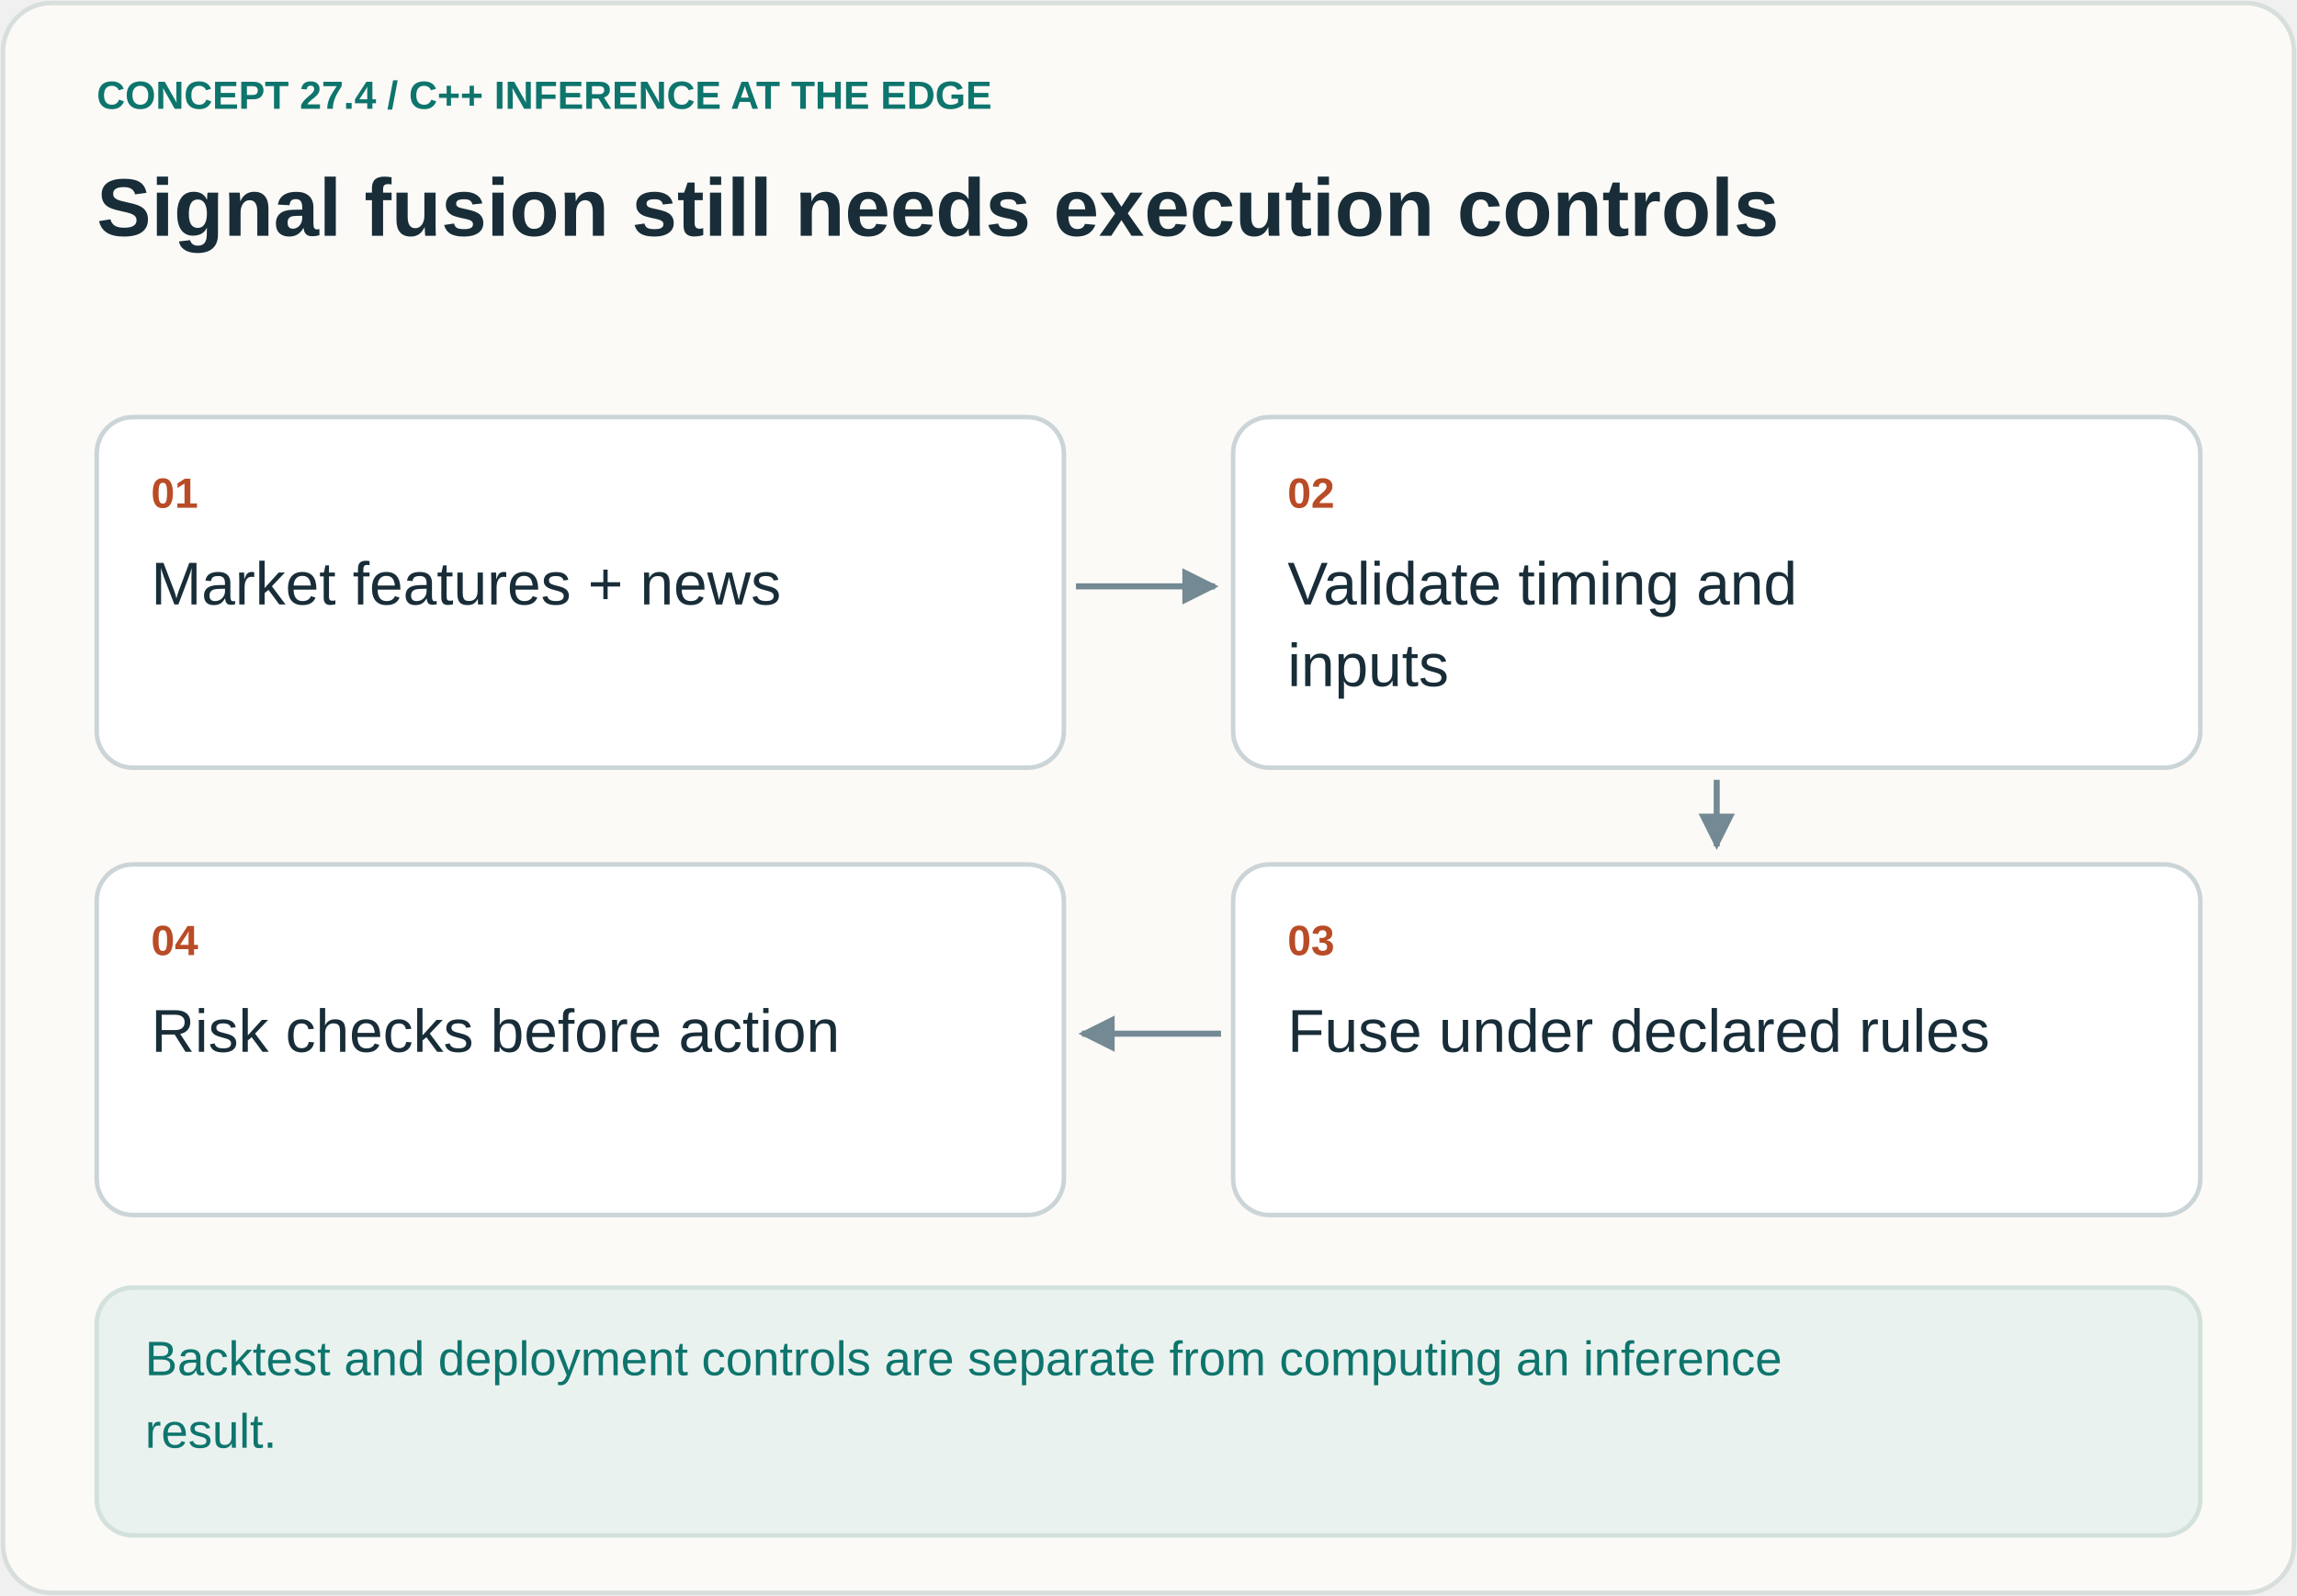
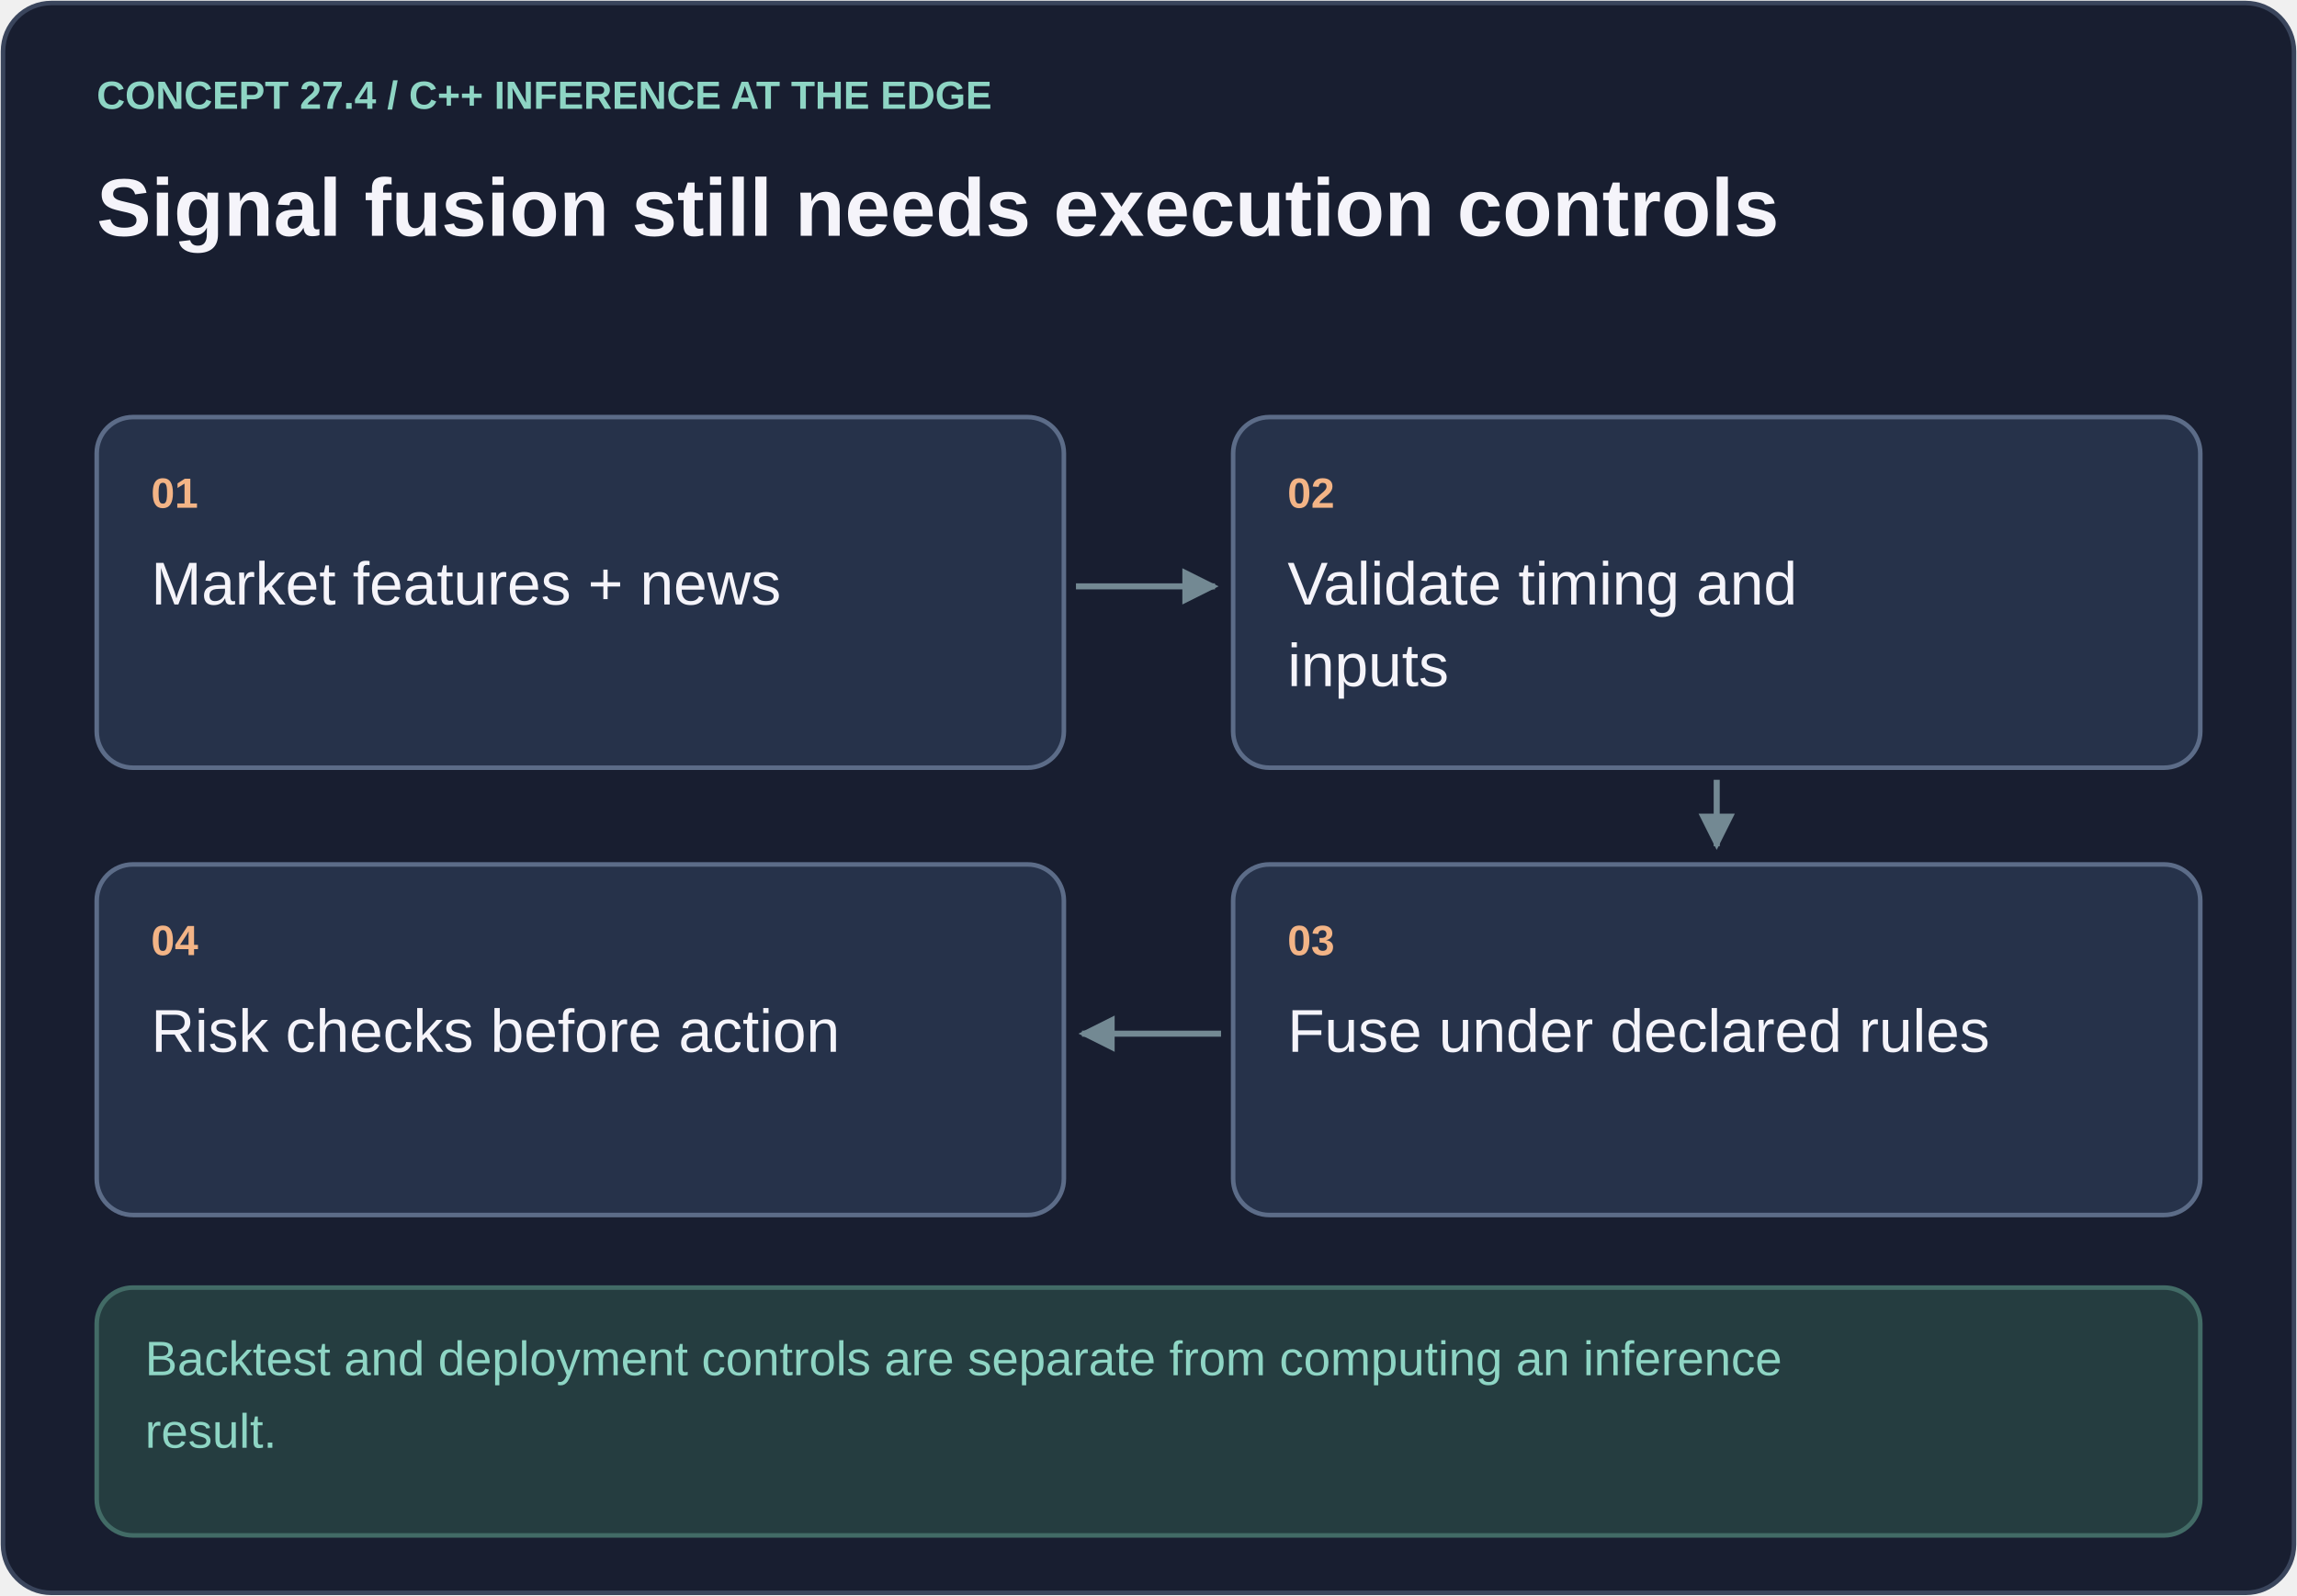
<svg xmlns="http://www.w3.org/2000/svg" width="760" height="528" viewBox="0 0 760 528" role="img" aria-labelledby="title desc">
  <defs>
    <marker id="arrow" viewBox="0 0 10 10" refX="9" refY="5" markerWidth="6" markerHeight="6" orient="auto-start-reverse">
      <path d="M0 0 L10 5 L0 10 Z" fill="#738993" />
    </marker>
  </defs>
  <g font-family="Arial, Helvetica, sans-serif">
-     <rect x="1" y="1" width="758" height="526" rx="16" fill="#fbfaf7" stroke="#d8dedb" stroke-width="1.5" />
-     <text x="32" y="36" font-size="13" fill="#0e756d" font-weight="700" text-anchor="start">CONCEPT 27.4  /  C++ INFERENCE AT THE EDGE</text>
-     <text x="32" y="78" font-size="27" fill="#182d38" font-weight="600" text-anchor="start">Signal fusion still needs execution controls</text>
-     <rect x="32" y="138" width="320" height="116" rx="12" fill="#fff" stroke="#cbd5d8" stroke-width="1.5" />
-     <text x="50" y="168" font-size="14" fill="#b94c27" font-weight="700" text-anchor="start">01</text>
-     <text x="50" y="200" font-size="20" fill="#182d38" font-weight="500" text-anchor="start">Market features + news</text>
-     <rect x="408" y="138" width="320" height="116" rx="12" fill="#fff" stroke="#cbd5d8" stroke-width="1.5" />
-     <text x="426" y="168" font-size="14" fill="#b94c27" font-weight="700" text-anchor="start">02</text>
-     <text x="426" y="200" font-size="20" fill="#182d38" font-weight="500" text-anchor="start">Validate timing and</text>
-     <text x="426" y="227" font-size="20" fill="#182d38" font-weight="500" text-anchor="start">inputs</text>
-     <rect x="408" y="286" width="320" height="116" rx="12" fill="#fff" stroke="#cbd5d8" stroke-width="1.5" />
-     <text x="426" y="316" font-size="14" fill="#b94c27" font-weight="700" text-anchor="start">03</text>
-     <text x="426" y="348" font-size="20" fill="#182d38" font-weight="500" text-anchor="start">Fuse under declared rules</text>
-     <rect x="32" y="286" width="320" height="116" rx="12" fill="#fff" stroke="#cbd5d8" stroke-width="1.5" />
-     <text x="50" y="316" font-size="14" fill="#b94c27" font-weight="700" text-anchor="start">04</text>
-     <text x="50" y="348" font-size="20" fill="#182d38" font-weight="500" text-anchor="start">Risk checks before action</text>
+     <rect x="1" y="1" width="758" height="526" rx="16" fill="#181e30" stroke="#3a455c" stroke-width="1.5" />
+     <text x="32" y="36" font-size="13" fill="#8ed5c4" font-weight="700" text-anchor="start">CONCEPT 27.4  /  C++ INFERENCE AT THE EDGE</text>
+     <text x="32" y="78" font-size="27" fill="#f5f4fa" font-weight="600" text-anchor="start">Signal fusion still needs execution controls</text>
+     <rect x="32" y="138" width="320" height="116" rx="12" fill="#26324a" stroke="#5c6c88" stroke-width="1.5" />
+     <text x="50" y="168" font-size="14" fill="#f3b486" font-weight="700" text-anchor="start">01</text>
+     <text x="50" y="200" font-size="20" fill="#f5f4fa" font-weight="500" text-anchor="start">Market features + news</text>
+     <rect x="408" y="138" width="320" height="116" rx="12" fill="#26324a" stroke="#5c6c88" stroke-width="1.5" />
+     <text x="426" y="168" font-size="14" fill="#f3b486" font-weight="700" text-anchor="start">02</text>
+     <text x="426" y="200" font-size="20" fill="#f5f4fa" font-weight="500" text-anchor="start">Validate timing and</text>
+     <text x="426" y="227" font-size="20" fill="#f5f4fa" font-weight="500" text-anchor="start">inputs</text>
+     <rect x="408" y="286" width="320" height="116" rx="12" fill="#26324a" stroke="#5c6c88" stroke-width="1.5" />
+     <text x="426" y="316" font-size="14" fill="#f3b486" font-weight="700" text-anchor="start">03</text>
+     <text x="426" y="348" font-size="20" fill="#f5f4fa" font-weight="500" text-anchor="start">Fuse under declared rules</text>
+     <rect x="32" y="286" width="320" height="116" rx="12" fill="#26324a" stroke="#5c6c88" stroke-width="1.5" />
+     <text x="50" y="316" font-size="14" fill="#f3b486" font-weight="700" text-anchor="start">04</text>
+     <text x="50" y="348" font-size="20" fill="#f5f4fa" font-weight="500" text-anchor="start">Risk checks before action</text>
    <path d="M356 194 L402 194" fill="none" stroke="#738993" stroke-width="2" marker-end="url(#arrow)" />
    <path d="M568 258 L568 280" fill="none" stroke="#738993" stroke-width="2" marker-end="url(#arrow)" />
    <path d="M404 342 L358 342" fill="none" stroke="#738993" stroke-width="2" marker-end="url(#arrow)" />
-     <rect x="32" y="426" width="696" height="82" rx="12" fill="#eaf2ef" stroke="#d2e1db" stroke-width="1.5" />
-     <text x="48" y="455" font-size="16" fill="#0e756d" font-weight="400" text-anchor="start">Backtest and deployment controls are separate from computing an inference</text>
-     <text x="48" y="479" font-size="16" fill="#0e756d" font-weight="400" text-anchor="start">result.</text>
+     <rect x="32" y="426" width="696" height="82" rx="12" fill="#253d40" stroke="#426b66" stroke-width="1.5" />
+     <text x="48" y="455" font-size="16" fill="#8ed5c4" font-weight="400" text-anchor="start">Backtest and deployment controls are separate from computing an inference</text>
+     <text x="48" y="479" font-size="16" fill="#8ed5c4" font-weight="400" text-anchor="start">result.</text>
  </g>
</svg>
